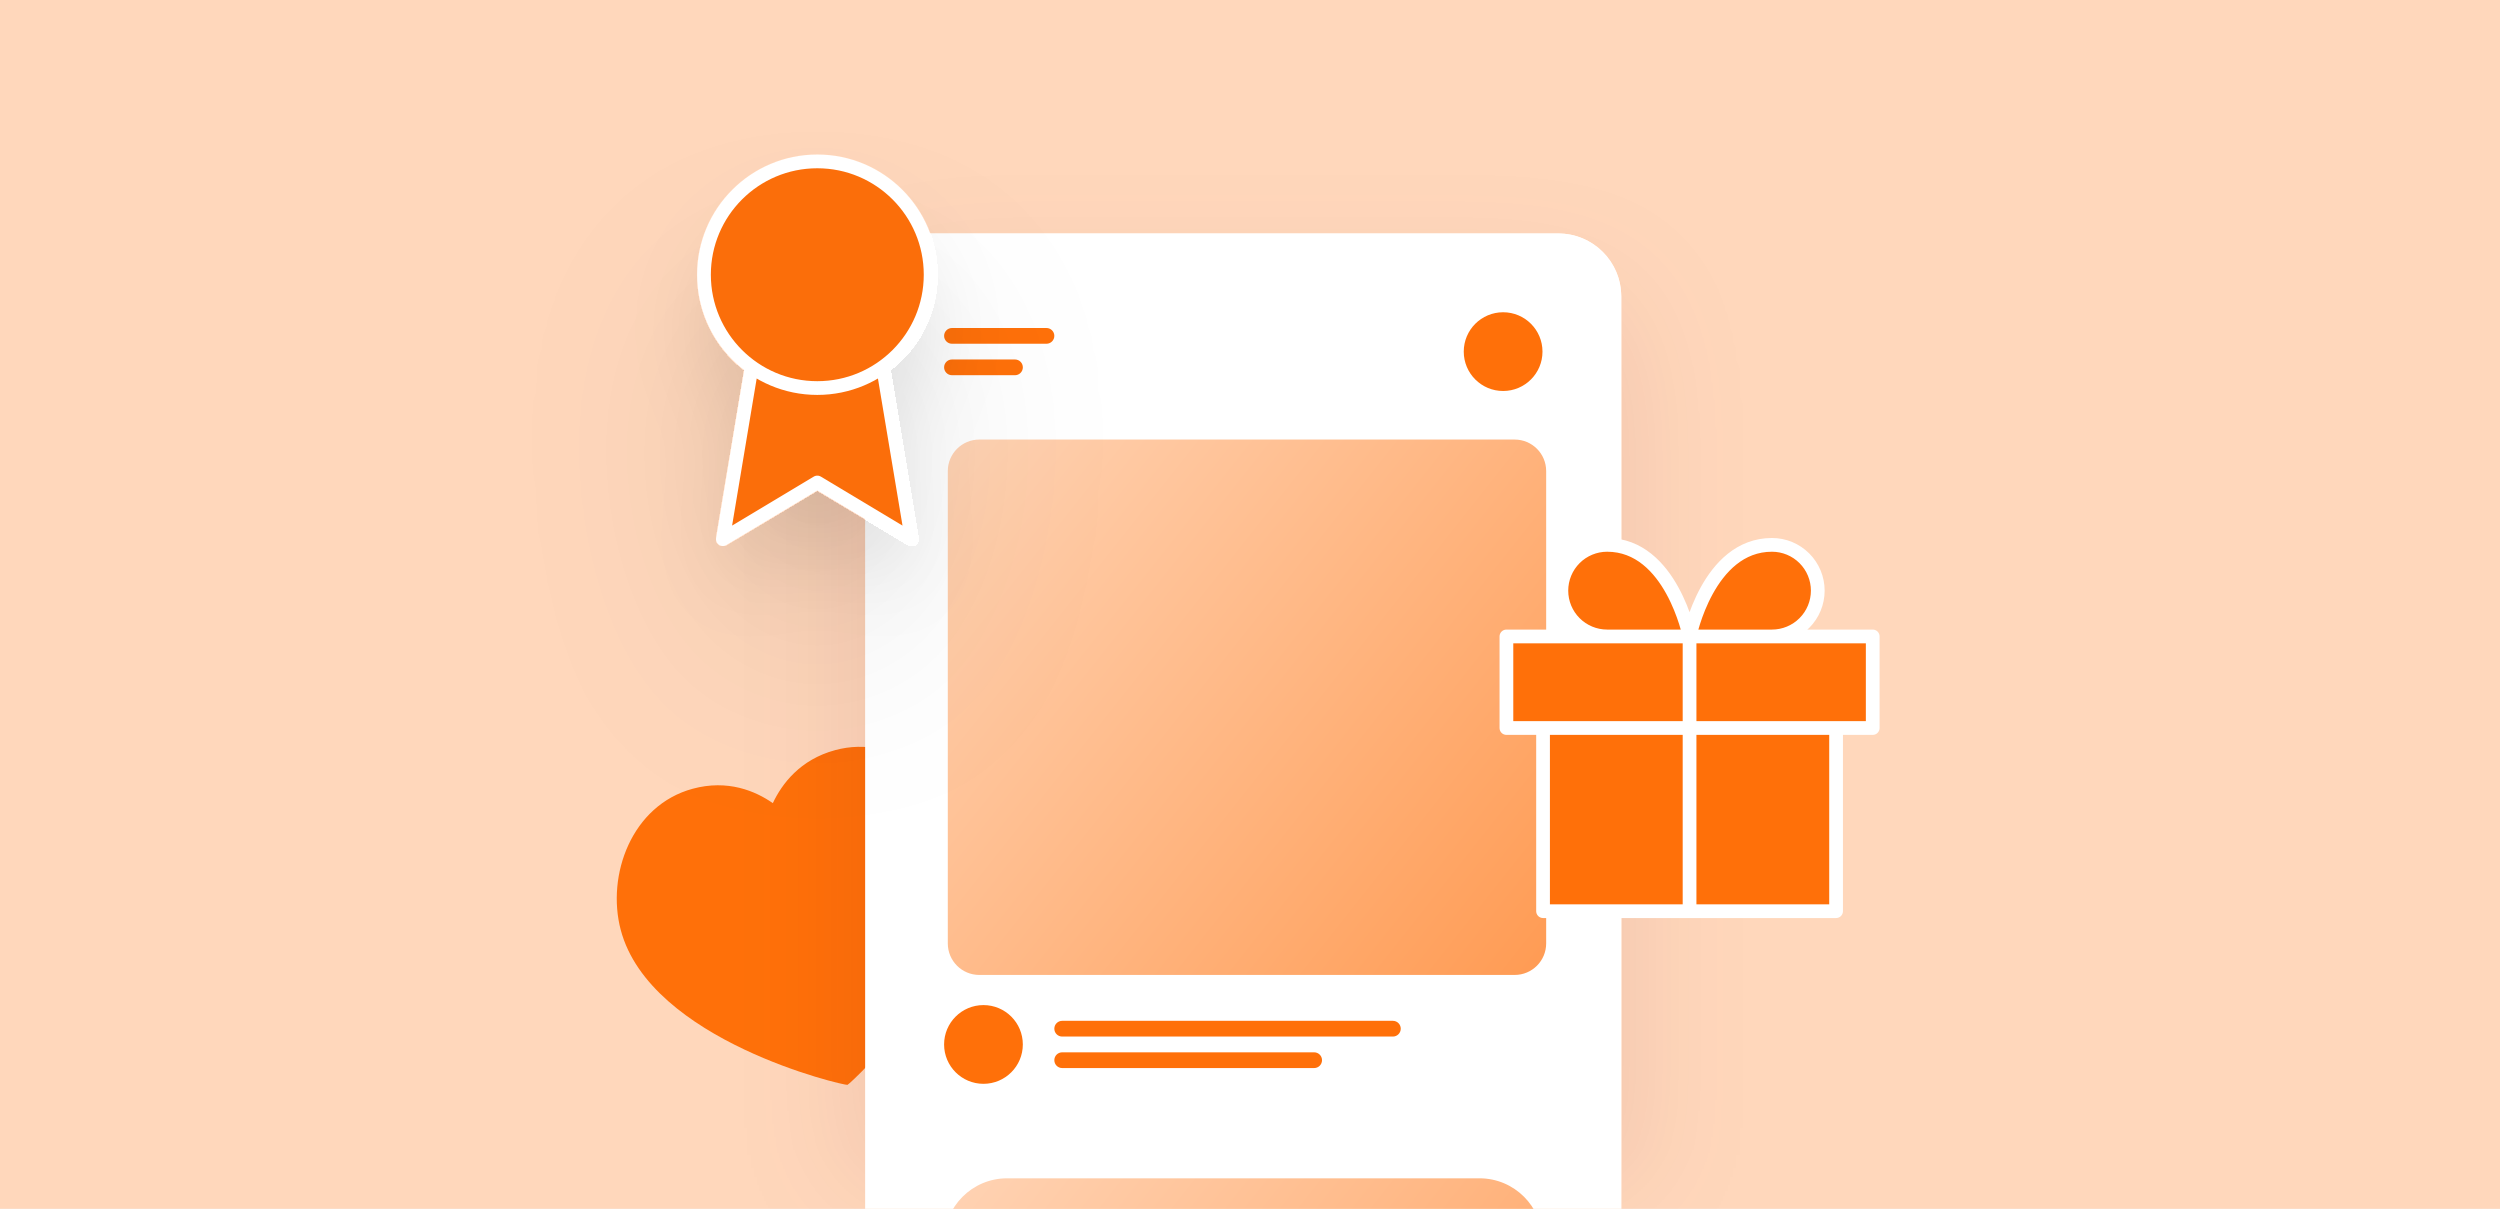
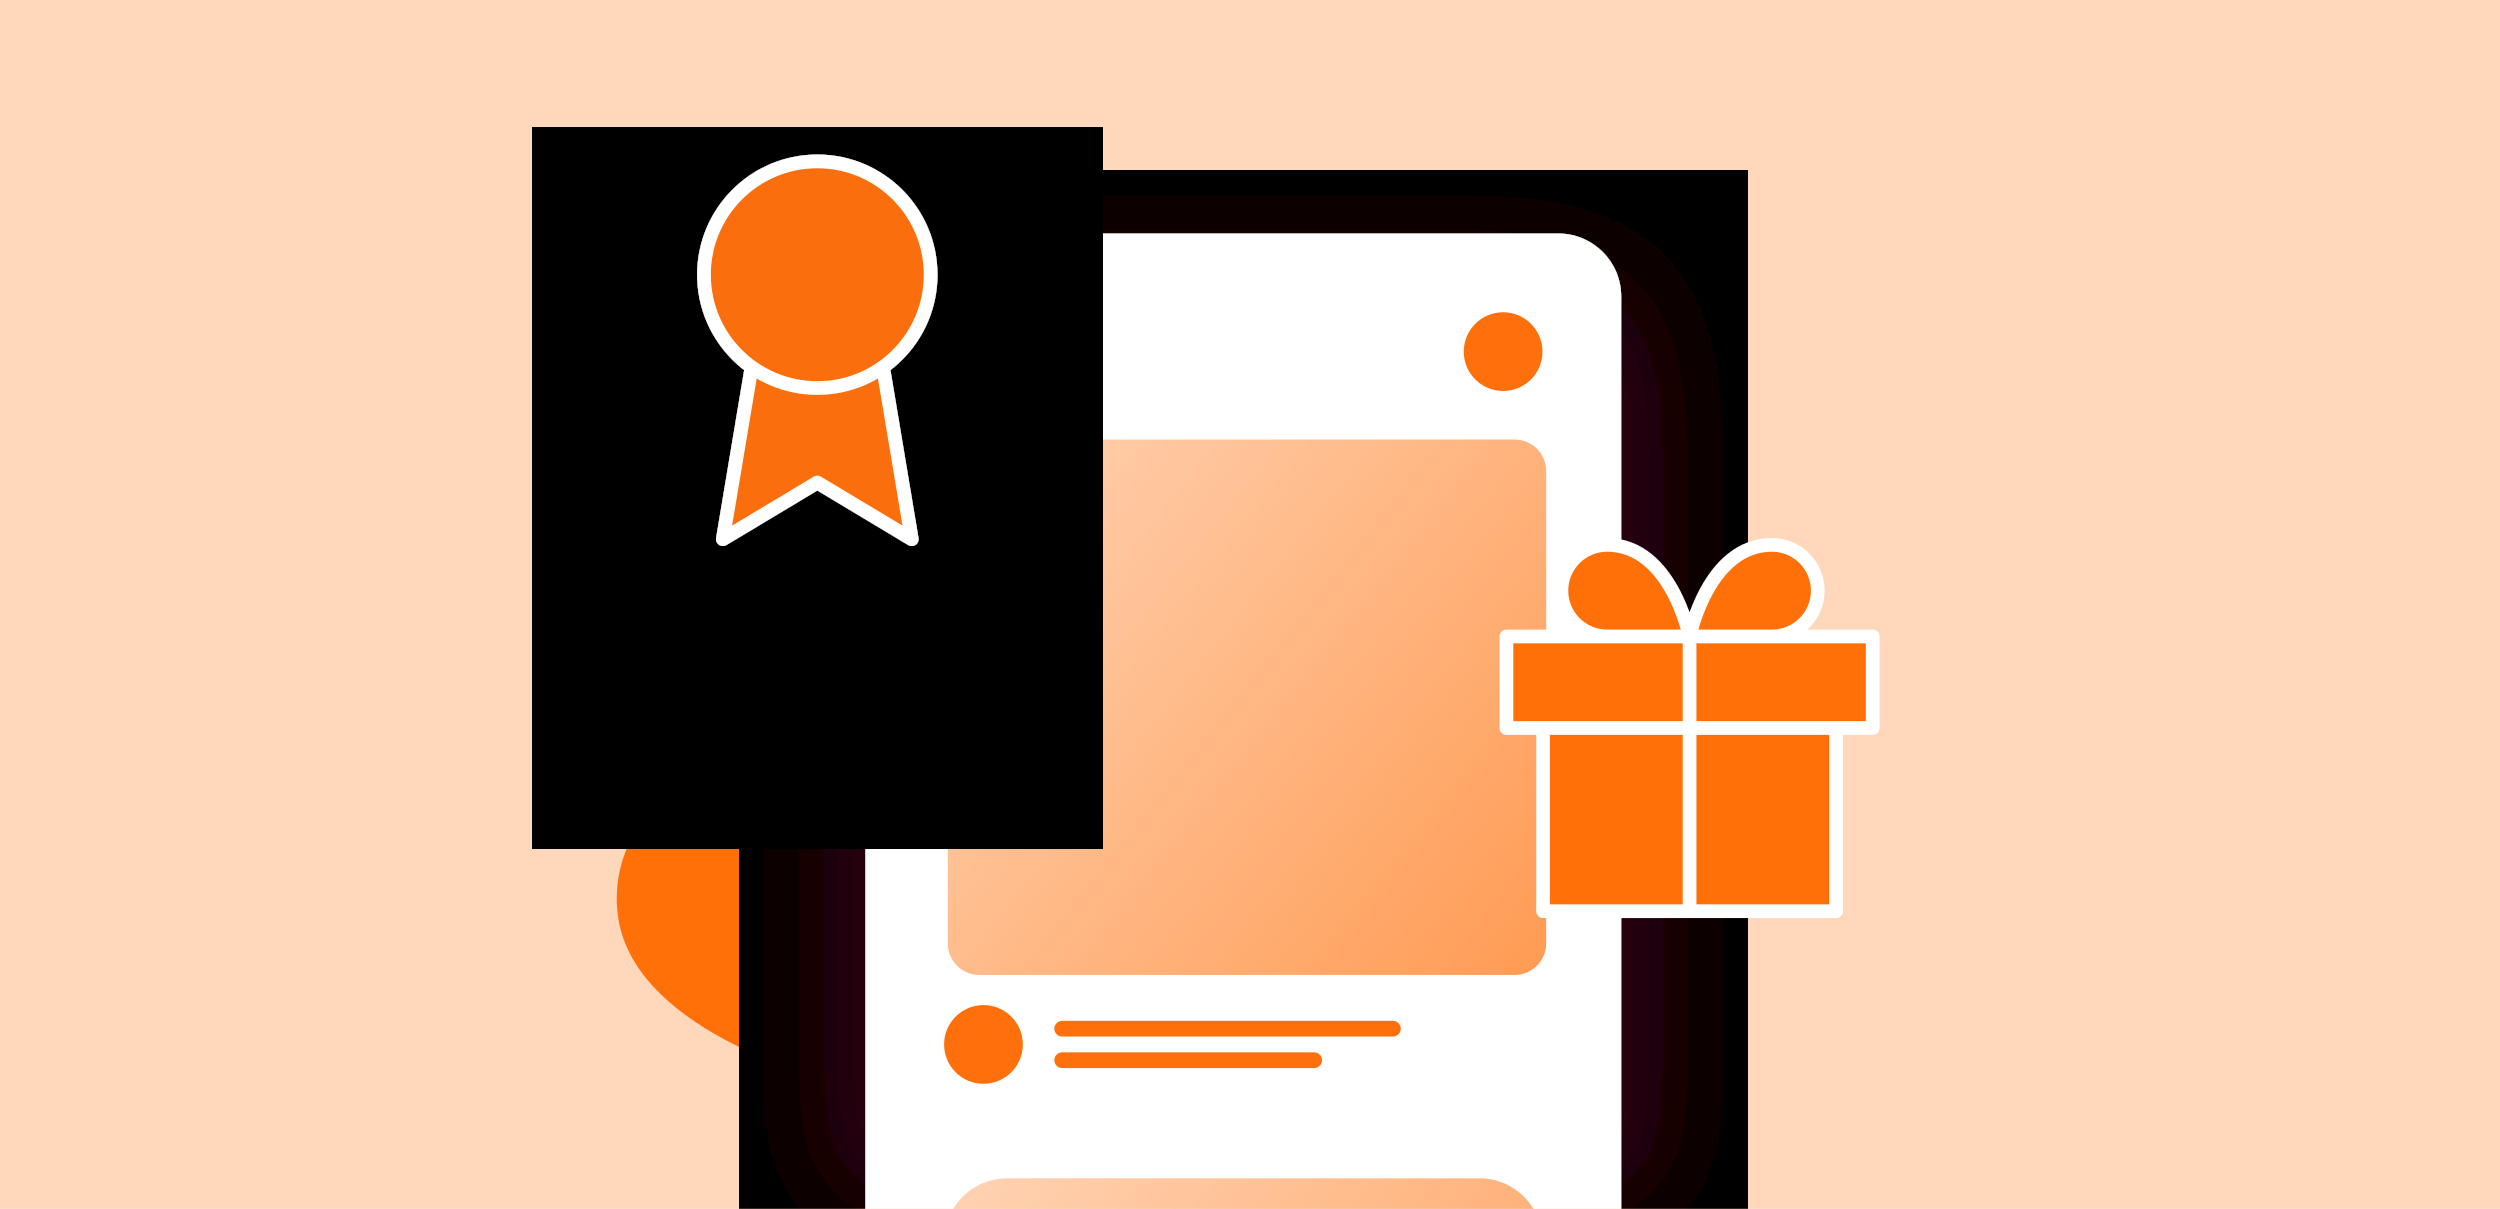
<svg xmlns="http://www.w3.org/2000/svg" width="182" height="88" viewBox="0 0 182 88" fill="none">
  <g clip-path="url(#clip0_561_4453)">
    <rect width="182" height="88" fill="#FFD7BB" />
    <path d="M60.797 54.61C65.239 53.406 69.357 56.874 70.414 60.864C72.554 68.944 61.919 78.917 61.695 78.978C61.471 79.039 47.33 75.78 45.19 67.7C44.133 63.71 45.985 58.625 50.427 57.421C52.977 56.729 54.991 57.583 56.262 58.469C56.925 57.059 58.246 55.301 60.797 54.61Z" fill="#FF7009" />
    <g filter="url(#filter0_d_561_4453)">
      <g clip-path="url(#clip1_561_4453)">
        <rect x="63" y="17" width="55.024" height="94" rx="4.585" fill="white" />
        <circle cx="109.427" cy="25.598" r="2.866" fill="#FF7009" />
        <circle cx="71.596" cy="76.036" r="2.866" fill="#FF7009" />
        <rect x="68.731" y="26.17" width="5.732" height="1.146" rx="0.573" fill="#FF7009" />
        <rect x="76.755" y="76.609" width="19.488" height="1.146" rx="0.573" fill="#FF7009" />
        <rect x="68.731" y="23.879" width="8.024" height="1.146" rx="0.573" fill="#FF7009" />
        <rect x="76.755" y="74.316" width="25.22" height="1.146" rx="0.573" fill="#FF7009" />
        <rect x="69" y="32" width="43.561" height="38.976" rx="2.293" fill="url(#paint0_linear_561_4453)" />
        <rect x="68.731" y="85.781" width="43.561" height="38.976" rx="4.585" fill="url(#paint1_linear_561_4453)" />
      </g>
-       <rect x="64.146" y="18.146" width="52.732" height="91.707" rx="3.439" stroke="white" stroke-width="2.293" />
+       <rect x="64.146" y="18.146" width="52.732" height="91.707" rx="3.439" stroke="white" strokeWidth="2.293" />
    </g>
    <g filter="url(#filter1_dd_561_4453)">
      <path d="M59.5 28.25C64.056 28.25 67.75 24.556 67.75 20C67.75 15.444 64.056 11.75 59.5 11.75C54.944 11.75 51.25 15.444 51.25 20C51.25 24.556 54.944 28.25 59.5 28.25Z" fill="#FB6E0A" />
      <path d="M64.281 26.724L66.375 39.25L59.5 35.125L52.625 39.25L54.719 26.724" fill="#FB6E0A" />
      <path d="M64.281 26.724L66.375 39.25L59.5 35.125L52.625 39.25L54.719 26.724M67.75 20C67.75 24.556 64.056 28.25 59.5 28.25C54.944 28.25 51.25 24.556 51.25 20C51.25 15.444 54.944 11.75 59.5 11.75C64.056 11.75 67.75 15.444 67.75 20Z" stroke="white" stroke-linecap="round" stroke-linejoin="round" />
    </g>
    <path d="M133.667 52.999V66.333H112.334V52.999" fill="#FF7009" />
    <path d="M136.334 46.333H109.667V52.999H136.334V46.333Z" fill="#FF7009" />
    <path d="M123 46.333H117C116.116 46.333 115.268 45.981 114.643 45.356C114.018 44.731 113.667 43.883 113.667 42.999C113.667 42.115 114.018 41.267 114.643 40.642C115.268 40.017 116.116 39.666 117 39.666C121.667 39.666 123 46.333 123 46.333Z" fill="#FF7009" />
    <path d="M123 46.333H129C129.884 46.333 130.732 45.981 131.357 45.356C131.982 44.731 132.334 43.883 132.334 42.999C132.334 42.115 131.982 41.267 131.357 40.642C130.732 40.017 129.884 39.666 129 39.666C124.334 39.666 123 46.333 123 46.333Z" fill="#FF7009" />
    <path d="M133.667 52.999V66.333H112.334V52.999M123 66.333V46.333M123 46.333H117C116.116 46.333 115.268 45.981 114.643 45.356C114.018 44.731 113.667 43.883 113.667 42.999C113.667 42.115 114.018 41.267 114.643 40.642C115.268 40.017 116.116 39.666 117 39.666C121.667 39.666 123 46.333 123 46.333ZM123 46.333H129C129.884 46.333 130.732 45.981 131.357 45.356C131.982 44.731 132.334 43.883 132.334 42.999C132.334 42.115 131.982 41.267 131.357 40.642C130.732 40.017 129.884 39.666 129 39.666C124.334 39.666 123 46.333 123 46.333ZM109.667 46.333H136.334V52.999H109.667V46.333Z" stroke="white" stroke-linecap="round" stroke-linejoin="round" />
  </g>
  <defs>
-     <filter id="filter0_d_561_4453" x="53.829" y="12.415" width="73.366" height="112.341" filterUnits="userSpaceOnUse" color-interpolation-filters="sRGB">
-       <feFlood flood-opacity="0" result="BackgroundImageFix" />
+     <filter id="filter0_d_561_4453" x="53.829" y="12.415" width="73.366" height="112.341" filterUnits="userSpaceOnUse" colorInterpolationFilters="sRGB">
+       <feFlood floodOpacity="0" result="BackgroundImageFix" />
      <feColorMatrix in="SourceAlpha" type="matrix" values="0 0 0 0 0 0 0 0 0 0 0 0 0 0 0 0 0 0 127 0" result="hardAlpha" />
      <feOffset dy="4.585" />
      <feGaussianBlur stdDeviation="4.585" />
      <feComposite in2="hardAlpha" operator="out" />
      <feColorMatrix type="matrix" values="0 0 0 0 0.42 0 0 0 0 0 0 0 0 0 0.078 0 0 0 0.1 0" />
      <feBlend mode="normal" in2="BackgroundImageFix" result="effect1_dropShadow_561_4453" />
      <feBlend mode="normal" in="SourceGraphic" in2="effect1_dropShadow_561_4453" result="shape" />
    </filter>
-     <filter id="filter1_dd_561_4453" x="38.75" y="9.25" width="41.5" height="52.5" filterUnits="userSpaceOnUse" color-interpolation-filters="sRGB">
-       <feFlood flood-opacity="0" result="BackgroundImageFix" />
+     <filter id="filter1_dd_561_4453" x="38.75" y="9.25" width="41.5" height="52.5" filterUnits="userSpaceOnUse" colorInterpolationFilters="sRGB">
+       <feFlood floodOpacity="0" result="BackgroundImageFix" />
      <feColorMatrix in="SourceAlpha" type="matrix" values="0 0 0 0 0 0 0 0 0 0 0 0 0 0 0 0 0 0 127 0" result="hardAlpha" />
      <feMorphology radius="3" operator="erode" in="SourceAlpha" result="effect1_dropShadow_561_4453" />
      <feOffset dy="10" />
      <feGaussianBlur stdDeviation="7.5" />
      <feComposite in2="hardAlpha" operator="out" />
      <feColorMatrix type="matrix" values="0 0 0 0 0 0 0 0 0 0 0 0 0 0 0 0 0 0 0.1 0" />
      <feBlend mode="normal" in2="BackgroundImageFix" result="effect1_dropShadow_561_4453" />
      <feColorMatrix in="SourceAlpha" type="matrix" values="0 0 0 0 0 0 0 0 0 0 0 0 0 0 0 0 0 0 127 0" result="hardAlpha" />
      <feMorphology radius="4" operator="erode" in="SourceAlpha" result="effect2_dropShadow_561_4453" />
      <feOffset dy="4" />
      <feGaussianBlur stdDeviation="3" />
      <feComposite in2="hardAlpha" operator="out" />
      <feColorMatrix type="matrix" values="0 0 0 0 0 0 0 0 0 0 0 0 0 0 0 0 0 0 0.1 0" />
      <feBlend mode="normal" in2="effect1_dropShadow_561_4453" result="effect2_dropShadow_561_4453" />
      <feBlend mode="normal" in="SourceGraphic" in2="effect2_dropShadow_561_4453" result="shape" />
    </filter>
    <linearGradient id="paint0_linear_561_4453" x1="65.561" y1="32" x2="148.098" y2="97.341" gradientUnits="userSpaceOnUse">
      <stop stop-color="#FFD6B9" />
      <stop offset="1" stop-color="#FF7009" />
    </linearGradient>
    <linearGradient id="paint1_linear_561_4453" x1="65.291" y1="85.781" x2="147.828" y2="151.123" gradientUnits="userSpaceOnUse">
      <stop stop-color="#FFD6B9" />
      <stop offset="1" stop-color="#FF7009" />
    </linearGradient>
    <clipPath id="clip0_561_4453">
      <rect width="182" height="88" fill="white" />
    </clipPath>
    <clipPath id="clip1_561_4453">
      <rect x="63" y="17" width="55.024" height="94" rx="4.585" fill="white" />
    </clipPath>
  </defs>
</svg>
